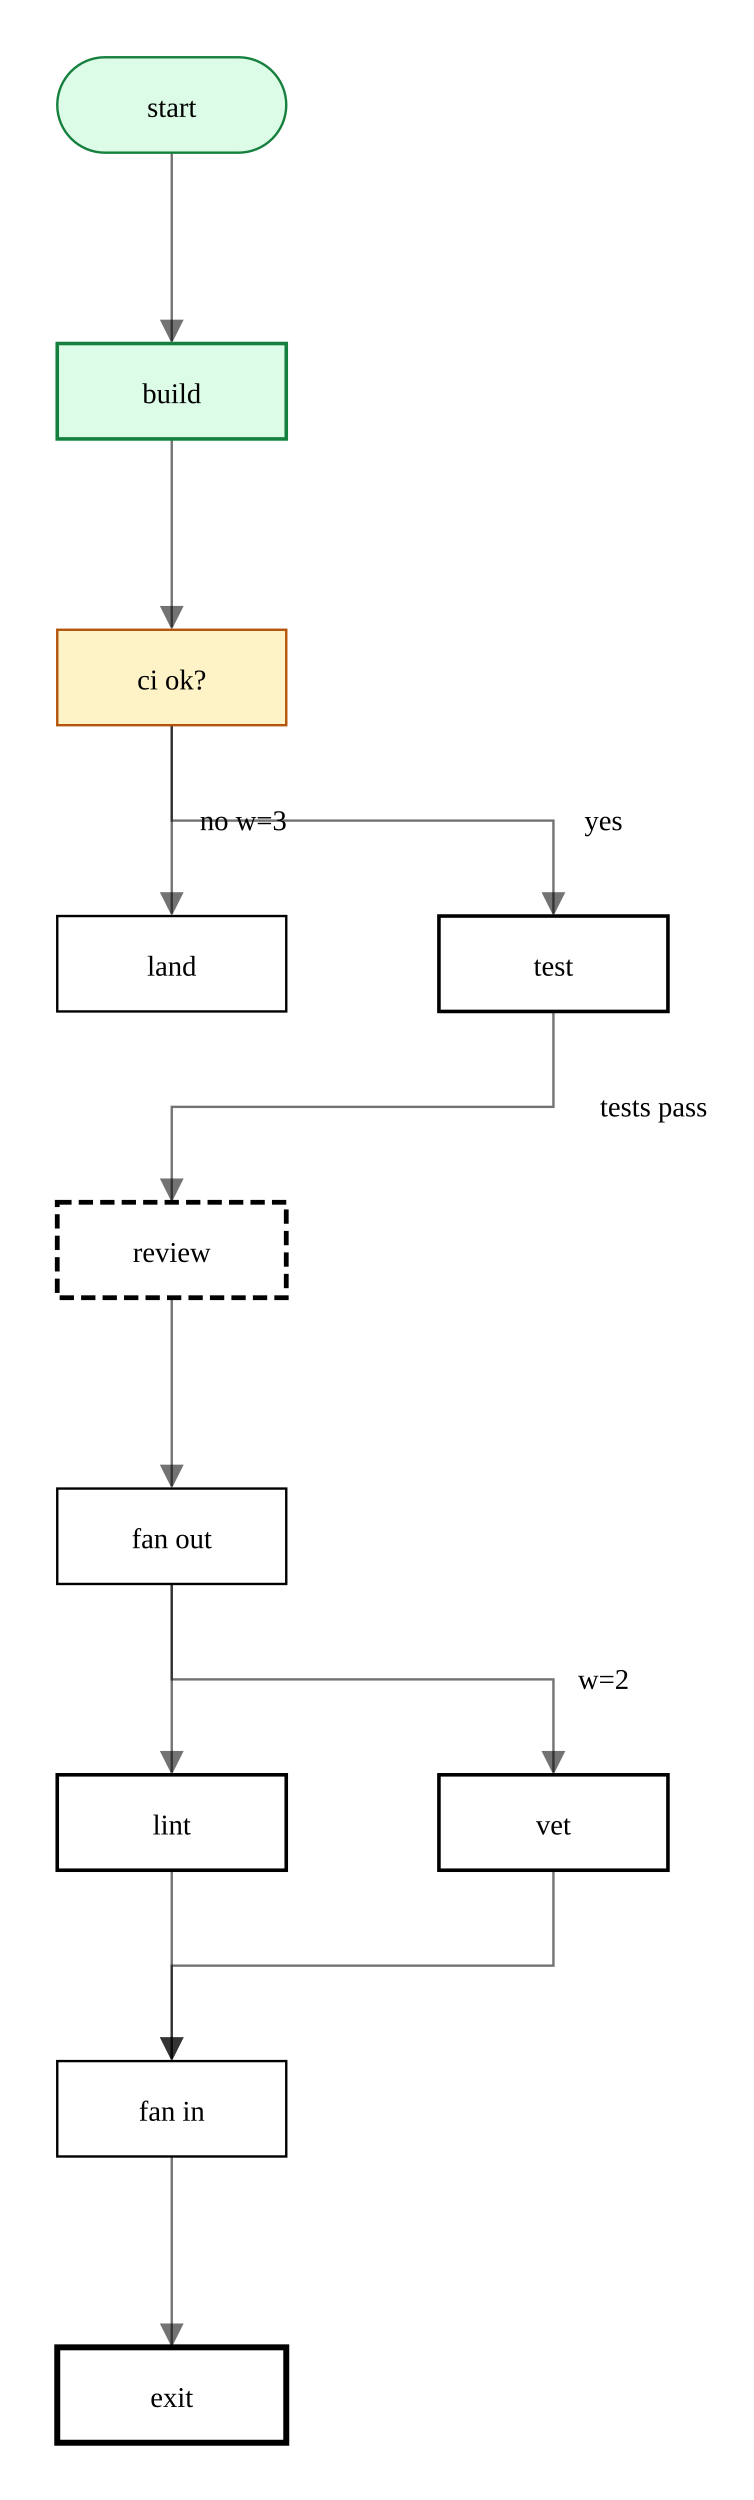
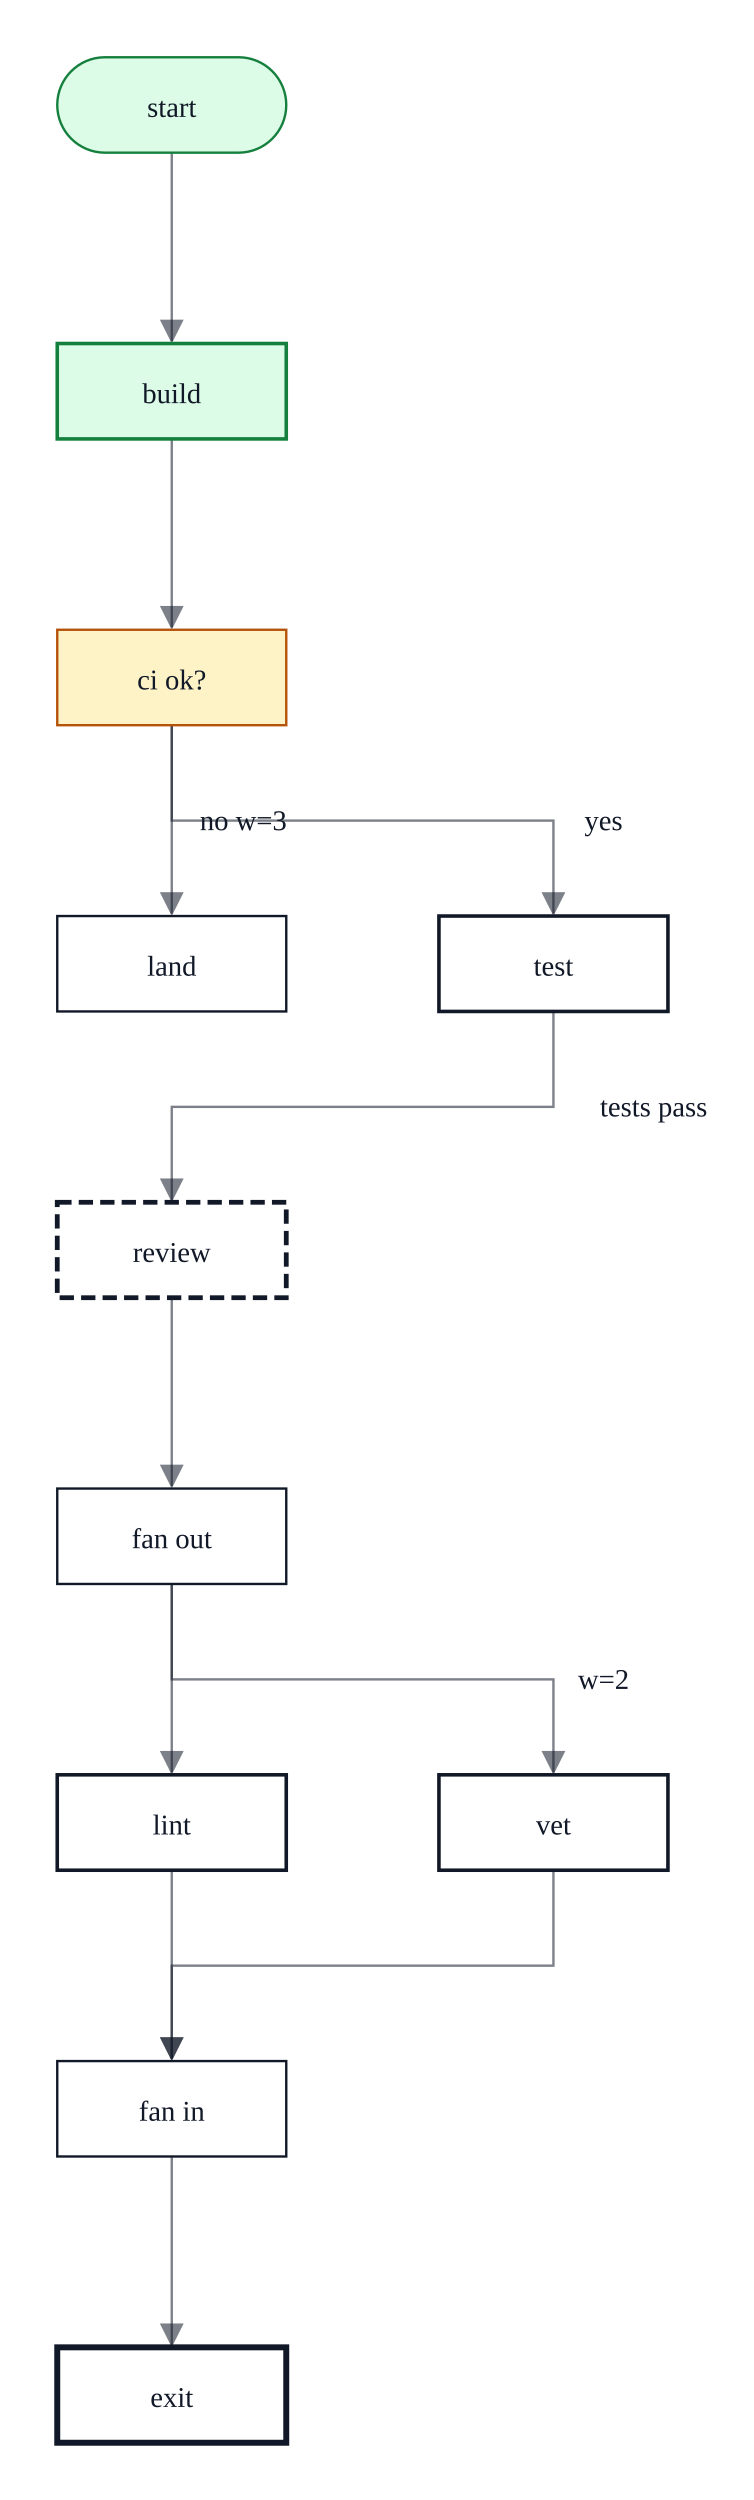
<svg xmlns="http://www.w3.org/2000/svg" viewBox="0 0 316 1048" role="img">
  <style>
.node rect{fill:var(--pip-node-fill,#fff);stroke:currentColor}
.node text{fill:currentColor}
.node-actor rect{stroke-width:1.5}
.node-human rect{stroke-dasharray:6 3;stroke-width:2}
.node-exit rect{stroke-width:2.5}
.edge{fill:none;stroke:currentColor;stroke-opacity:.55}
.edge-arrow{fill:currentColor;fill-opacity:.55}
.edge-label{fill:currentColor;font-size:12px}
.state-active rect{fill:var(--pip-active-fill,#fef3c7);stroke:var(--pip-active-stroke,#b45309)}
.state-done rect{fill:var(--pip-done-fill,#dcfce7);stroke:var(--pip-done-stroke,#15803d)}
.state-failed rect{fill:var(--pip-failed-fill,#fee2e2);stroke:var(--pip-failed-stroke,#b91c1c)}
.state-skipped rect{fill:var(--pip-skipped-fill,#e5e7eb);stroke:var(--pip-skipped-stroke,#6b7280)}
- @media (prefers-color-scheme: dark){.node rect{fill:var(--pip-node-fill-dark,#1e293b)}.state-skipped rect{fill:var(--pip-skipped-fill-dark,#374151)}}
+ svg:root{color:var(--pip-text,#111827)}
+ @media (prefers-color-scheme: dark){svg:root{color:var(--pip-text-dark,#e5e7eb);background:var(--pip-bg-dark,#0f172a)}.node.state-pending rect{fill:var(--pip-node-fill-dark,#1e293b)}.state-skipped rect{fill:var(--pip-skipped-fill-dark,#374151)}.state-active text,.state-done text,.state-failed text{fill:var(--pip-state-text,#111827)}}
</style>
  <polyline class="edge edge-active" points="72,184 72,263" />
  <polygon class="edge-arrow edge-active" points="72,264 67,254 77,254" />
  <polyline class="edge edge-pending" points="72,304 72,383" />
  <polygon class="edge-arrow edge-pending" points="72,384 67,374 77,374" />
  <text class="edge-label" x="102" y="348" text-anchor="middle">no w=3</text>
  <polyline class="edge edge-pending" points="72,304 72,344 232,344 232,383" />
  <polygon class="edge-arrow edge-pending" points="232,384 227,374 237,374" />
  <text class="edge-label" x="253" y="348" text-anchor="middle">yes</text>
  <polyline class="edge edge-pending" points="72,904 72,983" />
  <polygon class="edge-arrow edge-pending" points="72,984 67,974 77,974" />
  <polyline class="edge edge-pending" points="72,664 72,743" />
  <polygon class="edge-arrow edge-pending" points="72,744 67,734 77,734" />
  <polyline class="edge edge-pending" points="72,664 72,704 232,704 232,743" />
  <polygon class="edge-arrow edge-pending" points="232,744 227,734 237,734" />
  <text class="edge-label" x="253" y="708" text-anchor="middle">w=2</text>
  <polyline class="edge edge-pending" points="72,784 72,863" />
  <polygon class="edge-arrow edge-pending" points="72,864 67,854 77,854" />
  <polyline class="edge edge-pending" points="72,544 72,623" />
  <polygon class="edge-arrow edge-pending" points="72,624 67,614 77,614" />
  <polyline class="edge edge-done" points="72,64 72,143" />
  <polygon class="edge-arrow edge-done" points="72,144 67,134 77,134" />
  <polyline class="edge edge-pending" points="232,424 232,464 72,464 72,503" />
  <polygon class="edge-arrow edge-pending" points="72,504 67,494 77,494" />
  <text class="edge-label" x="274" y="468" text-anchor="middle">tests pass</text>
  <polyline class="edge edge-pending" points="232,784 232,824 72,824 72,863" />
  <polygon class="edge-arrow edge-pending" points="72,864 67,854 77,854" />
-   <g class="node node-start state-done">
+   <g class="node node-start state-done" data-node-id="start">
    <rect x="24" y="24" width="96" height="40" rx="20" />
    <text x="72" y="49" text-anchor="middle">start</text>
  </g>
-   <g class="node node-actor state-done">
+   <g class="node node-actor state-done" data-node-id="build">
    <rect x="24" y="144" width="96" height="40" rx="0" />
    <text x="72" y="169" text-anchor="middle">build</text>
  </g>
-   <g class="node node-condition state-active">
+   <g class="node node-condition state-active" data-node-id="check">
    <rect x="24" y="264" width="96" height="40" rx="0" />
    <text x="72" y="289" text-anchor="middle">ci ok?</text>
  </g>
-   <g class="node node-land state-pending">
+   <g class="node node-land state-pending" data-node-id="land">
    <rect x="24" y="384" width="96" height="40" rx="0" />
    <text x="72" y="409" text-anchor="middle">land</text>
  </g>
-   <g class="node node-actor state-pending">
+   <g class="node node-actor state-pending" data-node-id="test">
    <rect x="184" y="384" width="96" height="40" rx="0" />
    <text x="232" y="409" text-anchor="middle">test</text>
  </g>
-   <g class="node node-human state-pending">
+   <g class="node node-human state-pending" data-node-id="review">
    <rect x="24" y="504" width="96" height="40" rx="0" />
    <text x="72" y="529" text-anchor="middle">review</text>
  </g>
-   <g class="node node-parallel state-pending">
+   <g class="node node-parallel state-pending" data-node-id="fanout">
    <rect x="24" y="624" width="96" height="40" rx="0" />
    <text x="72" y="649" text-anchor="middle">fan out</text>
  </g>
-   <g class="node node-actor state-pending">
+   <g class="node node-actor state-pending" data-node-id="lint">
    <rect x="24" y="744" width="96" height="40" rx="0" />
    <text x="72" y="769" text-anchor="middle">lint</text>
  </g>
-   <g class="node node-actor state-pending">
+   <g class="node node-actor state-pending" data-node-id="vet">
    <rect x="184" y="744" width="96" height="40" rx="0" />
    <text x="232" y="769" text-anchor="middle">vet</text>
  </g>
-   <g class="node node-fan_in state-pending">
+   <g class="node node-fan_in state-pending" data-node-id="fanin">
    <rect x="24" y="864" width="96" height="40" rx="0" />
    <text x="72" y="889" text-anchor="middle">fan in</text>
  </g>
-   <g class="node node-exit state-pending">
+   <g class="node node-exit state-pending" data-node-id="exit">
    <rect x="24" y="984" width="96" height="40" rx="0" />
    <text x="72" y="1009" text-anchor="middle">exit</text>
  </g>
</svg>
